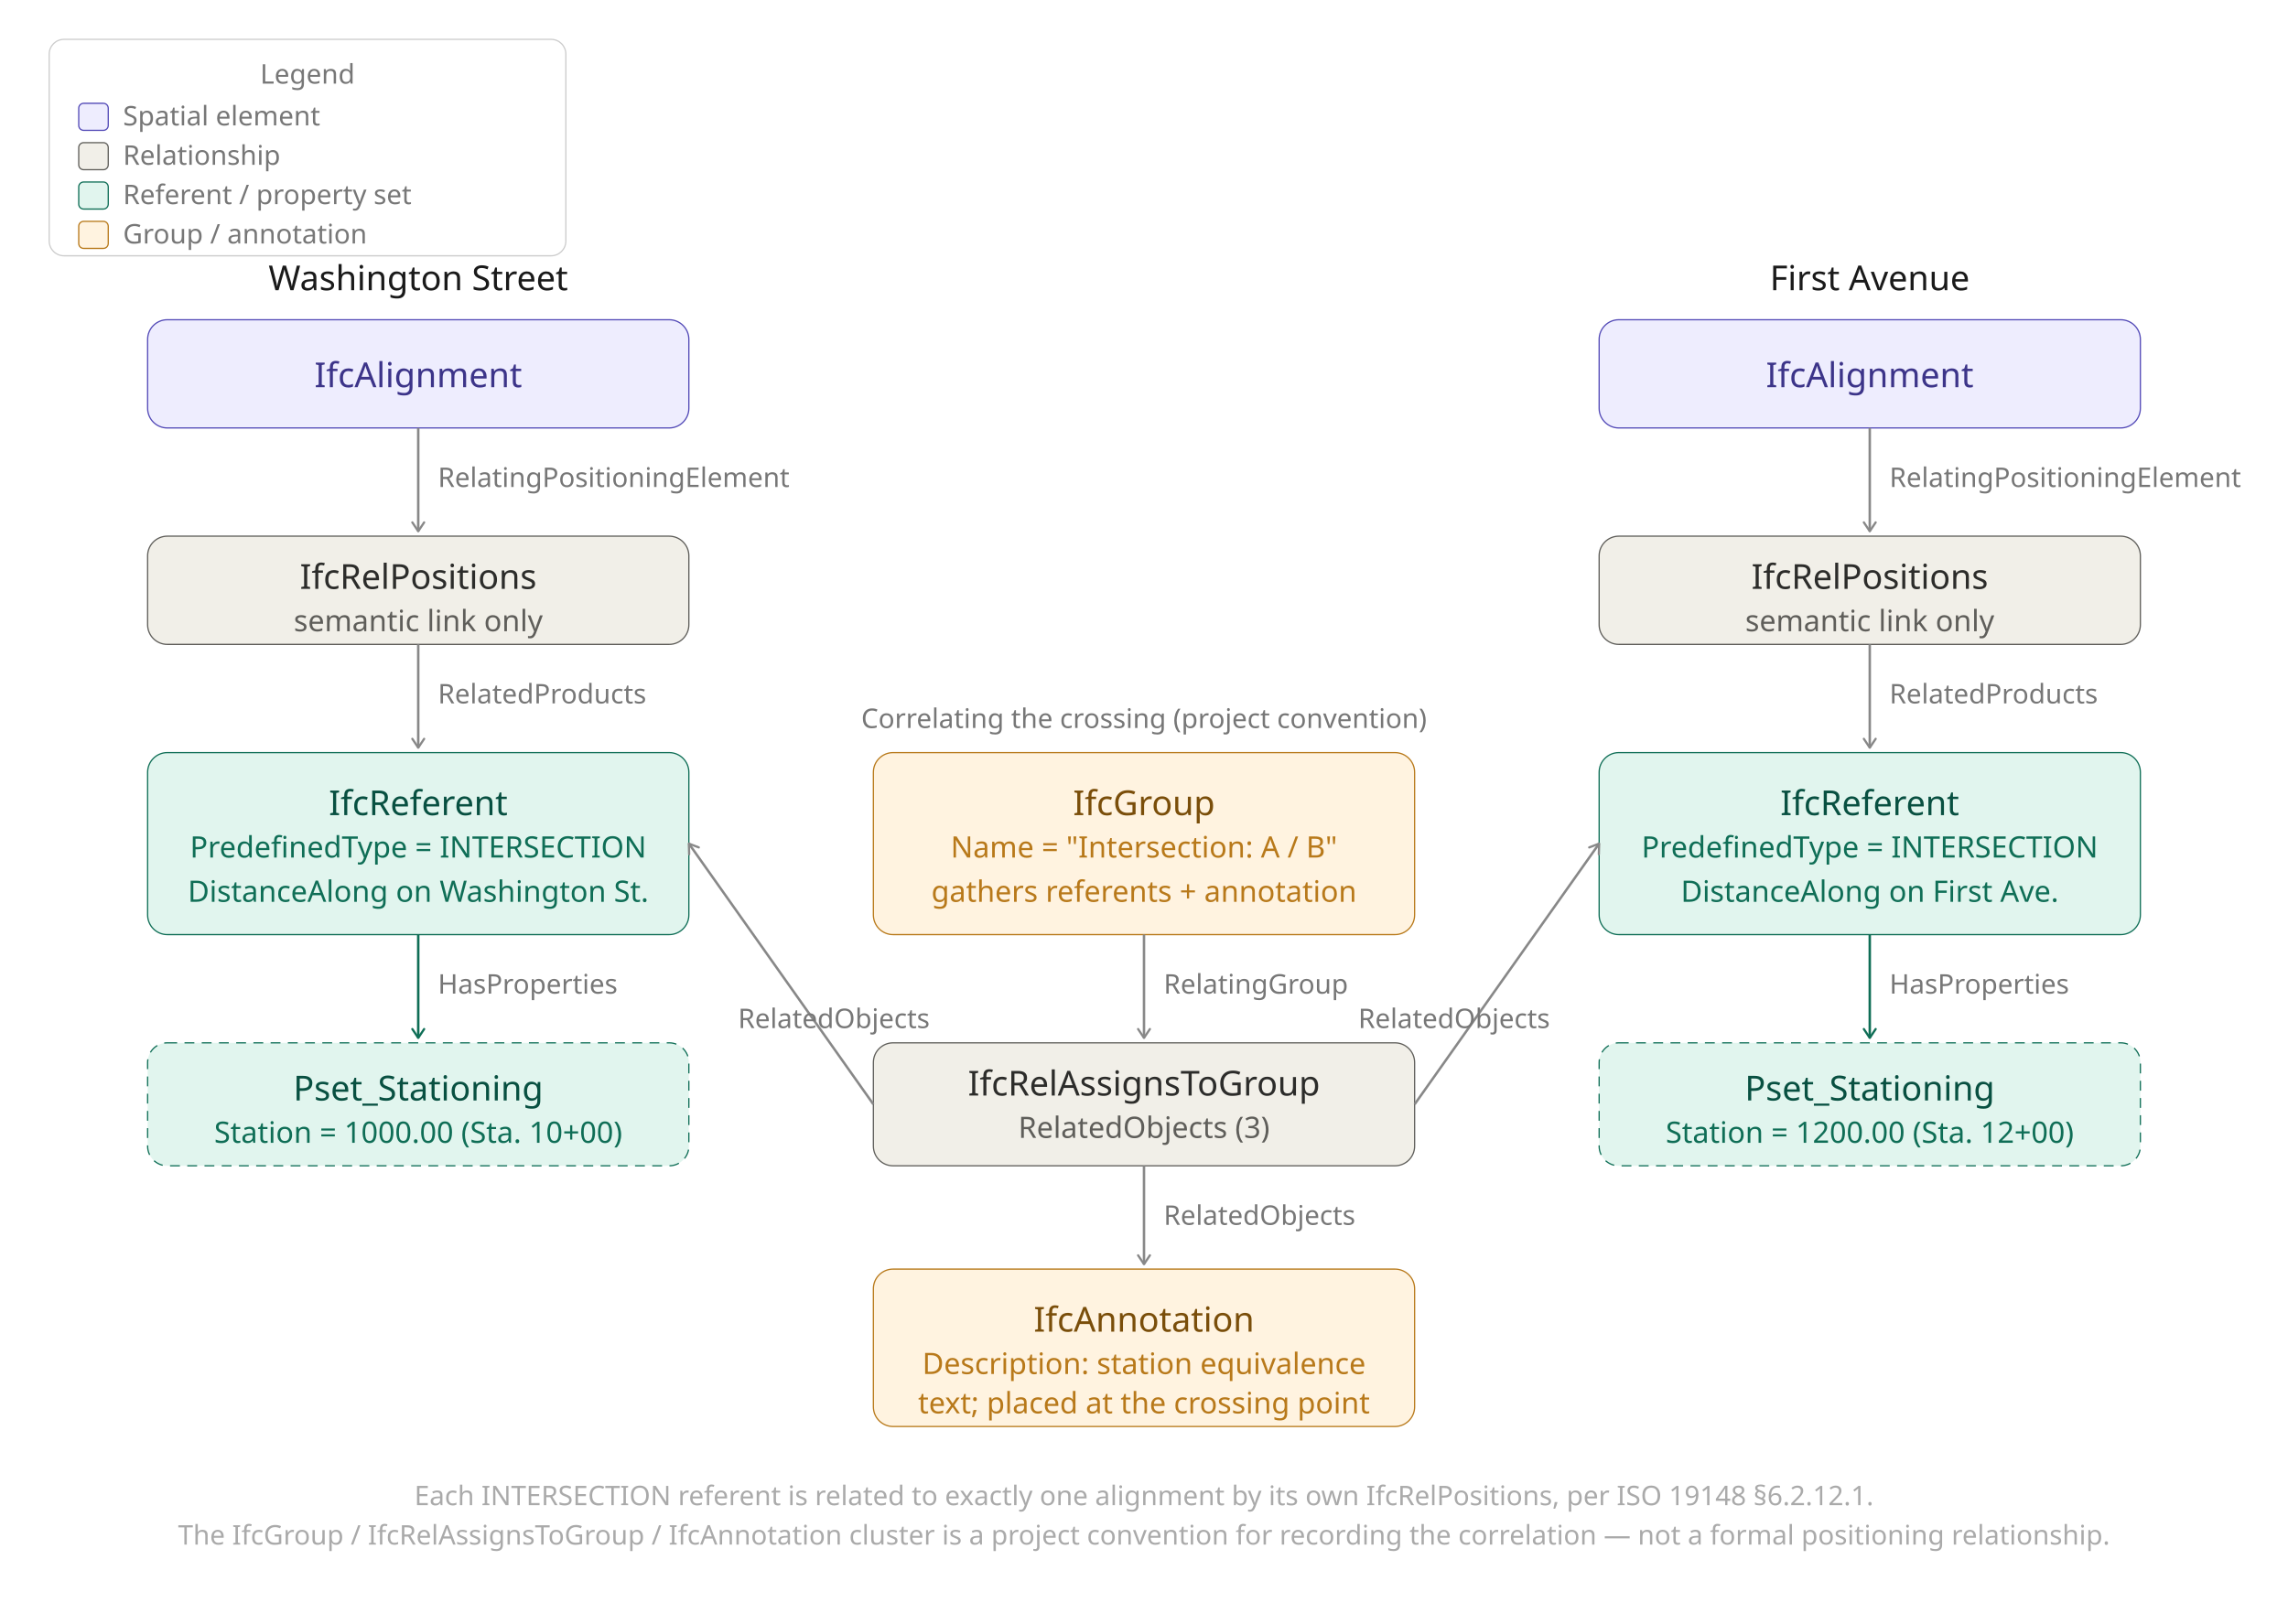
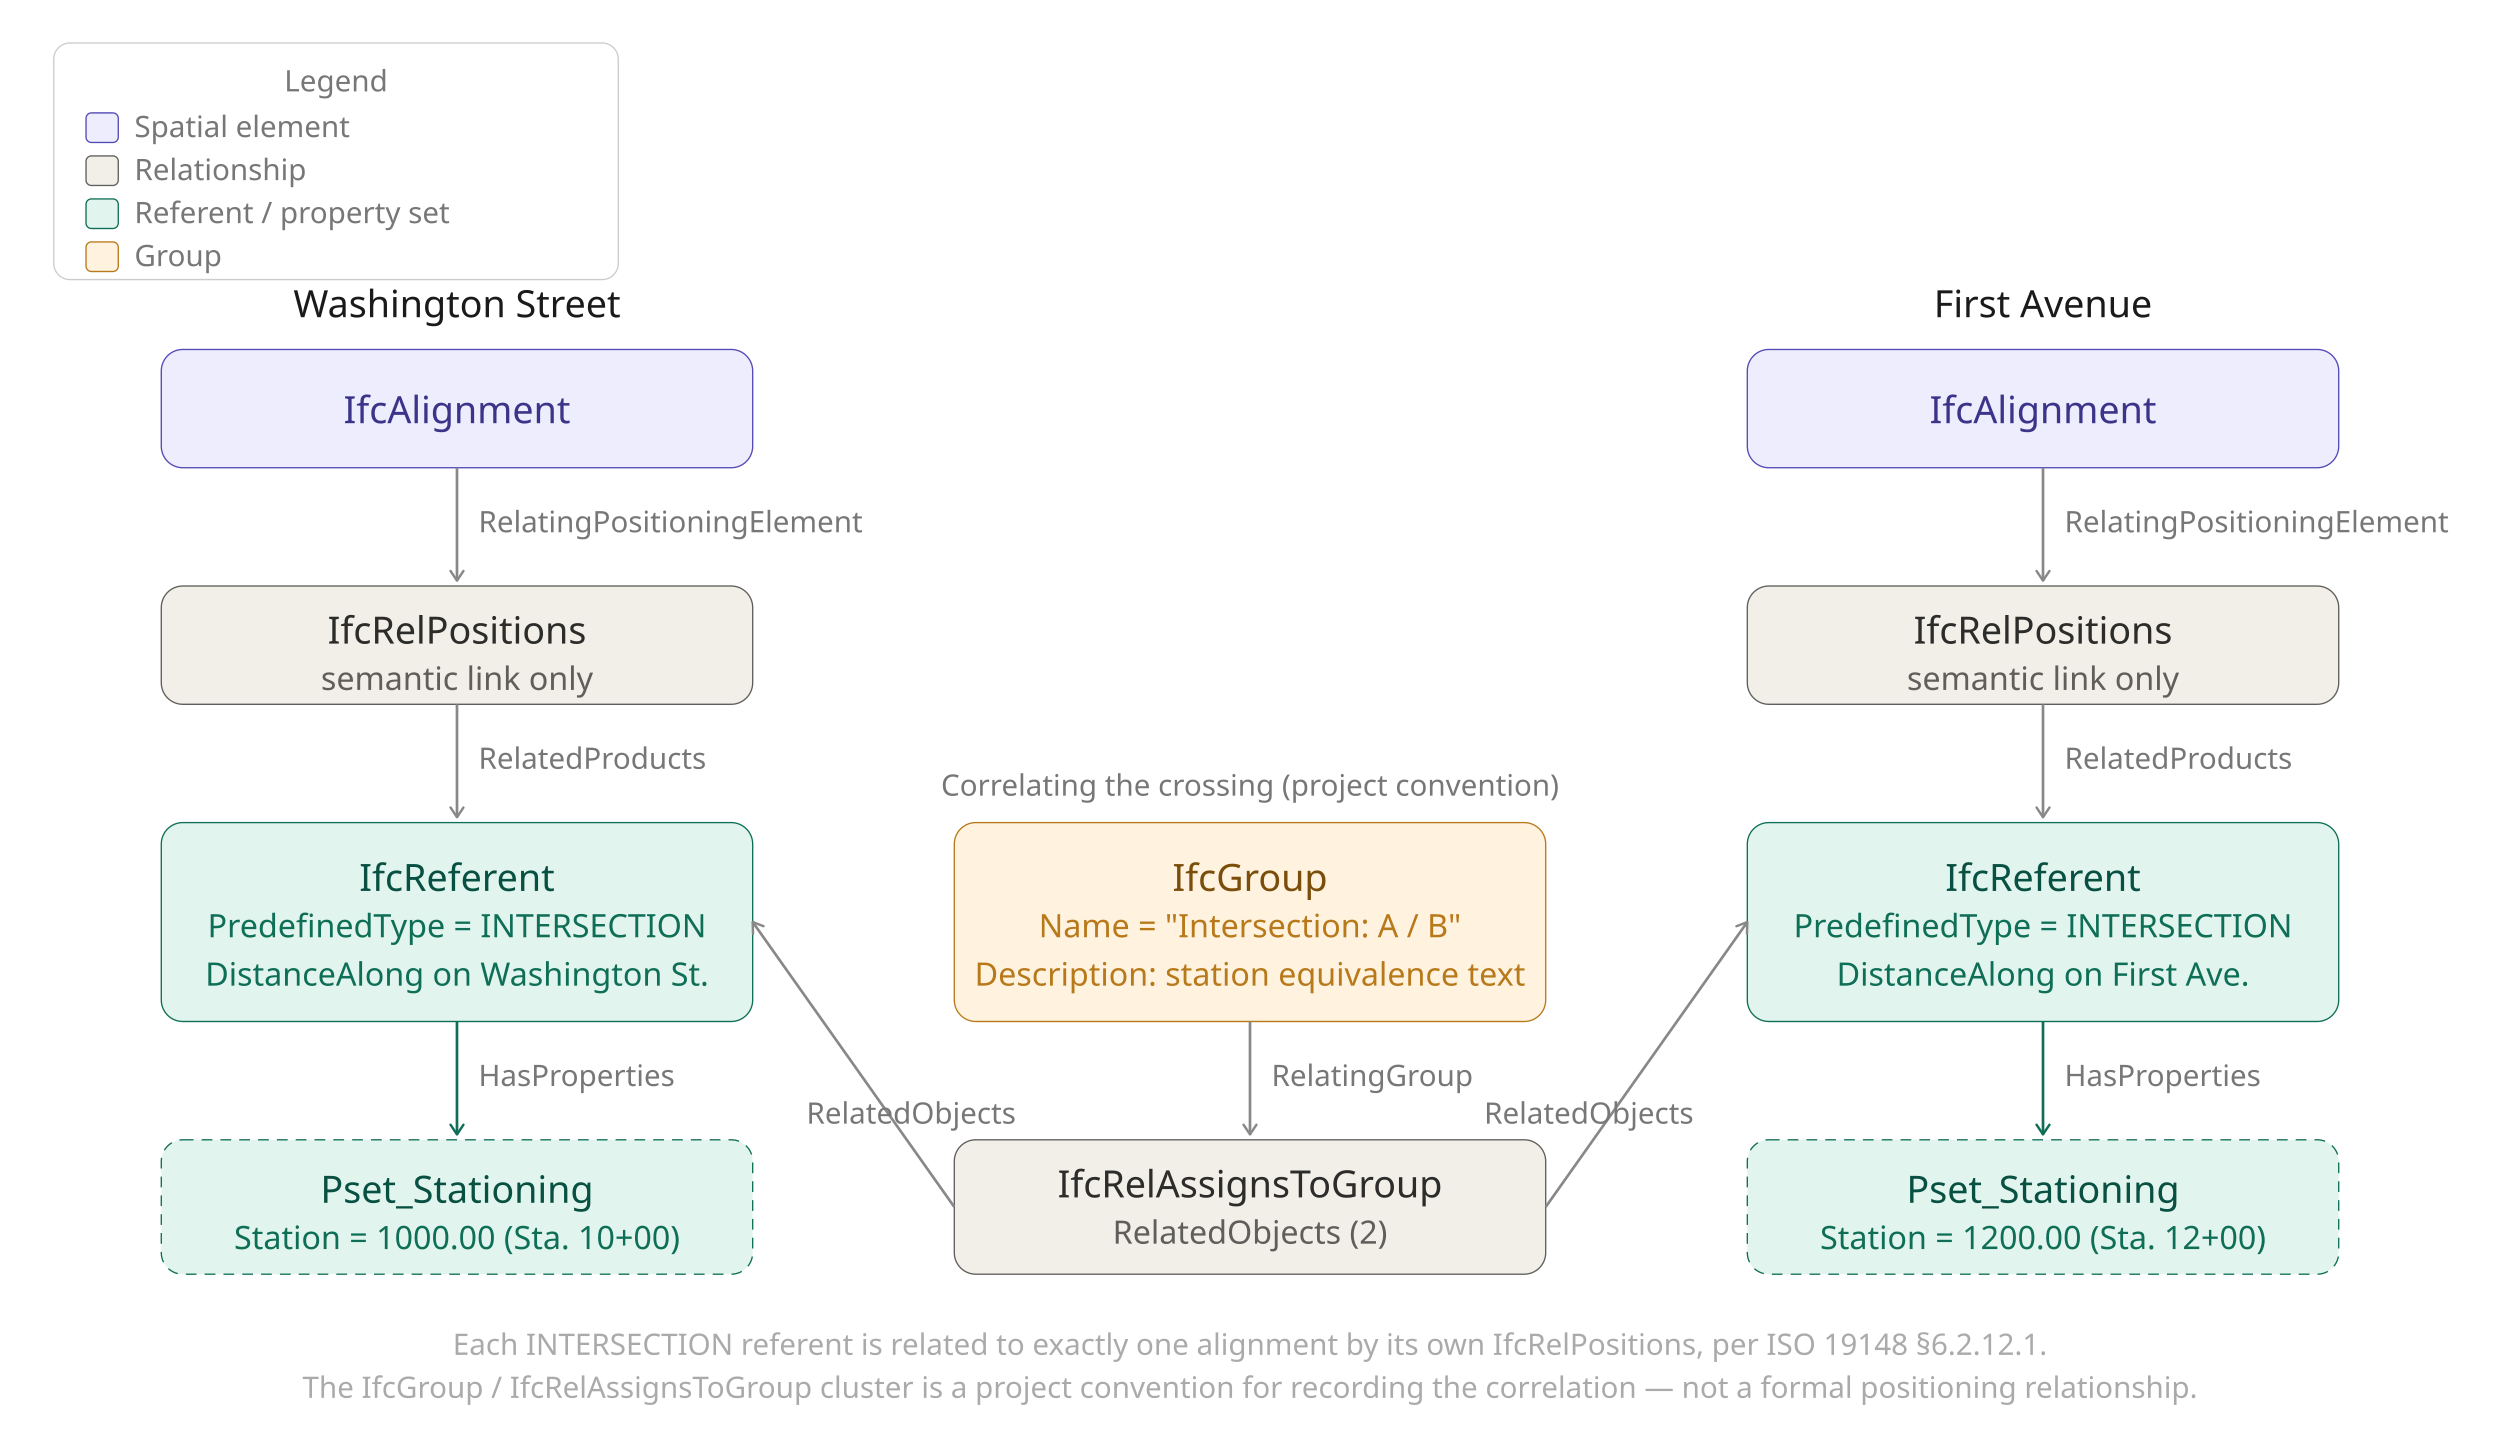
- <svg xmlns="http://www.w3.org/2000/svg" width="930" viewBox="0 0 930 660" role="img">
+ <svg xmlns="http://www.w3.org/2000/svg" width="930" viewBox="0 0 930 540" role="img">
  <defs>
    <marker id="arrow" viewBox="0 0 10 10" refX="8" refY="5" markerWidth="6" markerHeight="6" orient="auto-start-reverse">
      <path d="M2 1L8 5L2 9" fill="none" stroke="context-stroke" stroke-width="1.5" stroke-linecap="round" stroke-linejoin="round" />
    </marker>
    <style>
      text { font-family: sans-serif; fill: #1a1a1a; }
      .th  { font-size: 14px; font-weight: 500; }
      .ts  { font-size: 12px; font-weight: 400; }
      .lbl { font-size: 11px; font-weight: 400; fill: #777; }
      .hint { font-size: 11px; fill: #aaa; }

      .c-purple rect { fill: #EEEDFE; stroke: #534AB7; }
      .c-purple .th  { fill: #3C3489; }
      .c-purple .ts  { fill: #534AB7; }

      .c-gray rect   { fill: #F1EFE8; stroke: #5F5E5A; }
      .c-gray .th    { fill: #2C2C2A; }
      .c-gray .ts    { fill: #5F5E5A; }

      .c-teal rect   { fill: #E1F5EE; stroke: #0F6E56; }
      .c-teal .th    { fill: #085041; }
      .c-teal .ts    { fill: #0F6E56; }

      .c-amber rect  { fill: #FFF3E0; stroke: #B8791A; }
      .c-amber .th   { fill: #7A4E0A; }
      .c-amber .ts   { fill: #B8791A; }
    </style>
  </defs>
  <rect x="20" y="16" width="210" height="88" rx="6" fill="none" stroke="#ccc" stroke-width="0.5" />
  <text class="lbl" x="125" y="34" text-anchor="middle" fill="#555">Legend</text>
  <rect x="32" y="42" width="12" height="11" rx="2" fill="#EEEDFE" stroke="#534AB7" stroke-width="0.5" />
  <text class="lbl" x="50" y="51">Spatial element</text>
  <rect x="32" y="58" width="12" height="11" rx="2" fill="#F1EFE8" stroke="#5F5E5A" stroke-width="0.5" />
  <text class="lbl" x="50" y="67">Relationship</text>
  <rect x="32" y="74" width="12" height="11" rx="2" fill="#E1F5EE" stroke="#0F6E56" stroke-width="0.5" />
  <text class="lbl" x="50" y="83">Referent / property set</text>
  <rect x="32" y="90" width="12" height="11" rx="2" fill="#FFF3E0" stroke="#B8791A" stroke-width="0.5" />
-   <text class="lbl" x="50" y="99">Group / annotation</text>
+   <text class="lbl" x="50" y="99">Group</text>
  <text class="th" x="170" y="118" text-anchor="middle" fill="#3C3489">Washington Street</text>
  <text class="th" x="760" y="118" text-anchor="middle" fill="#3C3489">First Avenue</text>
  <g class="c-purple">
    <rect x="60" y="130" width="220" height="44" rx="8" stroke-width="0.5" />
    <text class="th" x="170" y="152" text-anchor="middle" dominant-baseline="central">IfcAlignment</text>
  </g>
  <g class="c-purple">
    <rect x="650" y="130" width="220" height="44" rx="8" stroke-width="0.5" />
    <text class="th" x="760" y="152" text-anchor="middle" dominant-baseline="central">IfcAlignment</text>
  </g>
  <line x1="170" y1="174" x2="170" y2="216" stroke="#888" stroke-width="1" marker-end="url(#arrow)" fill="none" />
  <text class="lbl" x="178" y="198">RelatingPositioningElement</text>
  <line x1="760" y1="174" x2="760" y2="216" stroke="#888" stroke-width="1" marker-end="url(#arrow)" fill="none" />
  <text class="lbl" x="768" y="198">RelatingPositioningElement</text>
  <g class="c-gray">
    <rect x="60" y="218" width="220" height="44" rx="8" stroke-width="0.5" />
    <text class="th" x="170" y="234" text-anchor="middle" dominant-baseline="central">IfcRelPositions</text>
    <text class="ts" x="170" y="252" text-anchor="middle" dominant-baseline="central">semantic link only</text>
  </g>
  <g class="c-gray">
    <rect x="650" y="218" width="220" height="44" rx="8" stroke-width="0.5" />
    <text class="th" x="760" y="234" text-anchor="middle" dominant-baseline="central">IfcRelPositions</text>
    <text class="ts" x="760" y="252" text-anchor="middle" dominant-baseline="central">semantic link only</text>
  </g>
  <line x1="170" y1="262" x2="170" y2="304" stroke="#888" stroke-width="1" marker-end="url(#arrow)" fill="none" />
  <text class="lbl" x="178" y="286">RelatedProducts</text>
  <line x1="760" y1="262" x2="760" y2="304" stroke="#888" stroke-width="1" marker-end="url(#arrow)" fill="none" />
  <text class="lbl" x="768" y="286">RelatedProducts</text>
  <g class="c-teal">
    <rect x="60" y="306" width="220" height="74" rx="8" stroke-width="0.5" />
    <text class="th" x="170" y="326" text-anchor="middle" dominant-baseline="central">IfcReferent</text>
    <text class="ts" x="170" y="344" text-anchor="middle" dominant-baseline="central">PredefinedType = INTERSECTION</text>
    <text class="ts" x="170" y="362" text-anchor="middle" dominant-baseline="central">DistanceAlong on Washington St.</text>
  </g>
  <g class="c-teal">
    <rect x="650" y="306" width="220" height="74" rx="8" stroke-width="0.5" />
    <text class="th" x="760" y="326" text-anchor="middle" dominant-baseline="central">IfcReferent</text>
    <text class="ts" x="760" y="344" text-anchor="middle" dominant-baseline="central">PredefinedType = INTERSECTION</text>
    <text class="ts" x="760" y="362" text-anchor="middle" dominant-baseline="central">DistanceAlong on First Ave.</text>
  </g>
  <line x1="170" y1="380" x2="170" y2="422" stroke="#0F6E56" stroke-width="1" marker-end="url(#arrow)" fill="none" />
  <text class="lbl" x="178" y="404">HasProperties</text>
  <line x1="760" y1="380" x2="760" y2="422" stroke="#0F6E56" stroke-width="1" marker-end="url(#arrow)" fill="none" />
  <text class="lbl" x="768" y="404">HasProperties</text>
  <g class="c-teal">
    <rect x="60" y="424" width="220" height="50" rx="8" stroke-width="0.5" stroke-dasharray="4 3" />
    <text class="th" x="170" y="442" text-anchor="middle" dominant-baseline="central">Pset_Stationing</text>
    <text class="ts" x="170" y="460" text-anchor="middle" dominant-baseline="central">Station = 1000.00 (Sta. 10+00)</text>
  </g>
  <g class="c-teal">
    <rect x="650" y="424" width="220" height="50" rx="8" stroke-width="0.5" stroke-dasharray="4 3" />
    <text class="th" x="760" y="442" text-anchor="middle" dominant-baseline="central">Pset_Stationing</text>
    <text class="ts" x="760" y="460" text-anchor="middle" dominant-baseline="central">Station = 1200.00 (Sta. 12+00)</text>
  </g>
  <text class="lbl" x="465" y="296" text-anchor="middle" fill="#8a6d1f">Correlating the crossing (project convention)</text>
  <g class="c-amber">
    <rect x="355" y="306" width="220" height="74" rx="8" stroke-width="0.5" />
    <text class="th" x="465" y="326" text-anchor="middle" dominant-baseline="central">IfcGroup</text>
    <text class="ts" x="465" y="344" text-anchor="middle" dominant-baseline="central">Name = "Intersection: A / B"</text>
-     <text class="ts" x="465" y="362" text-anchor="middle" dominant-baseline="central">gathers referents + annotation</text>
+     <text class="ts" x="465" y="362" text-anchor="middle" dominant-baseline="central">Description: station equivalence text</text>
  </g>
  <line x1="465" y1="380" x2="465" y2="422" stroke="#888" stroke-width="1" marker-end="url(#arrow)" fill="none" />
  <text class="lbl" x="473" y="404">RelatingGroup</text>
  <g class="c-gray">
    <rect x="355" y="424" width="220" height="50" rx="8" stroke-width="0.5" />
    <text class="th" x="465" y="440" text-anchor="middle" dominant-baseline="central">IfcRelAssignsToGroup</text>
-     <text class="ts" x="465" y="458" text-anchor="middle" dominant-baseline="central">RelatedObjects (3)</text>
+     <text class="ts" x="465" y="458" text-anchor="middle" dominant-baseline="central">RelatedObjects (2)</text>
  </g>
  <line x1="355" y1="449" x2="280" y2="343" stroke="#888" stroke-width="1" marker-end="url(#arrow)" fill="none" />
  <text class="lbl" x="300" y="418">RelatedObjects</text>
  <line x1="575" y1="449" x2="650" y2="343" stroke="#888" stroke-width="1" marker-end="url(#arrow)" fill="none" />
  <text class="lbl" x="630" y="418" text-anchor="end">RelatedObjects</text>
-   <line x1="465" y1="474" x2="465" y2="514" stroke="#888" stroke-width="1" marker-end="url(#arrow)" fill="none" />
-   <text class="lbl" x="473" y="498">RelatedObjects</text>
-   <g class="c-amber">
-     <rect x="355" y="516" width="220" height="64" rx="8" stroke-width="0.5" />
-     <text class="th" x="465" y="536" text-anchor="middle" dominant-baseline="central">IfcAnnotation</text>
-     <text class="ts" x="465" y="554" text-anchor="middle" dominant-baseline="central">Description: station equivalence</text>
-     <text class="ts" x="465" y="570" text-anchor="middle" dominant-baseline="central">text; placed at the crossing point</text>
-   </g>
-   <text class="hint" x="465" y="612" text-anchor="middle">Each INTERSECTION referent is related to exactly one alignment by its own IfcRelPositions, per ISO 19148 §6.2.12.1.</text>
-   <text class="hint" x="465" y="628" text-anchor="middle">The IfcGroup / IfcRelAssignsToGroup / IfcAnnotation cluster is a project convention for recording the correlation — not a formal positioning relationship.</text>
+   <text class="hint" x="465" y="504" text-anchor="middle">Each INTERSECTION referent is related to exactly one alignment by its own IfcRelPositions, per ISO 19148 §6.2.12.1.</text>
+   <text class="hint" x="465" y="520" text-anchor="middle">The IfcGroup / IfcRelAssignsToGroup cluster is a project convention for recording the correlation — not a formal positioning relationship.</text>
</svg>
